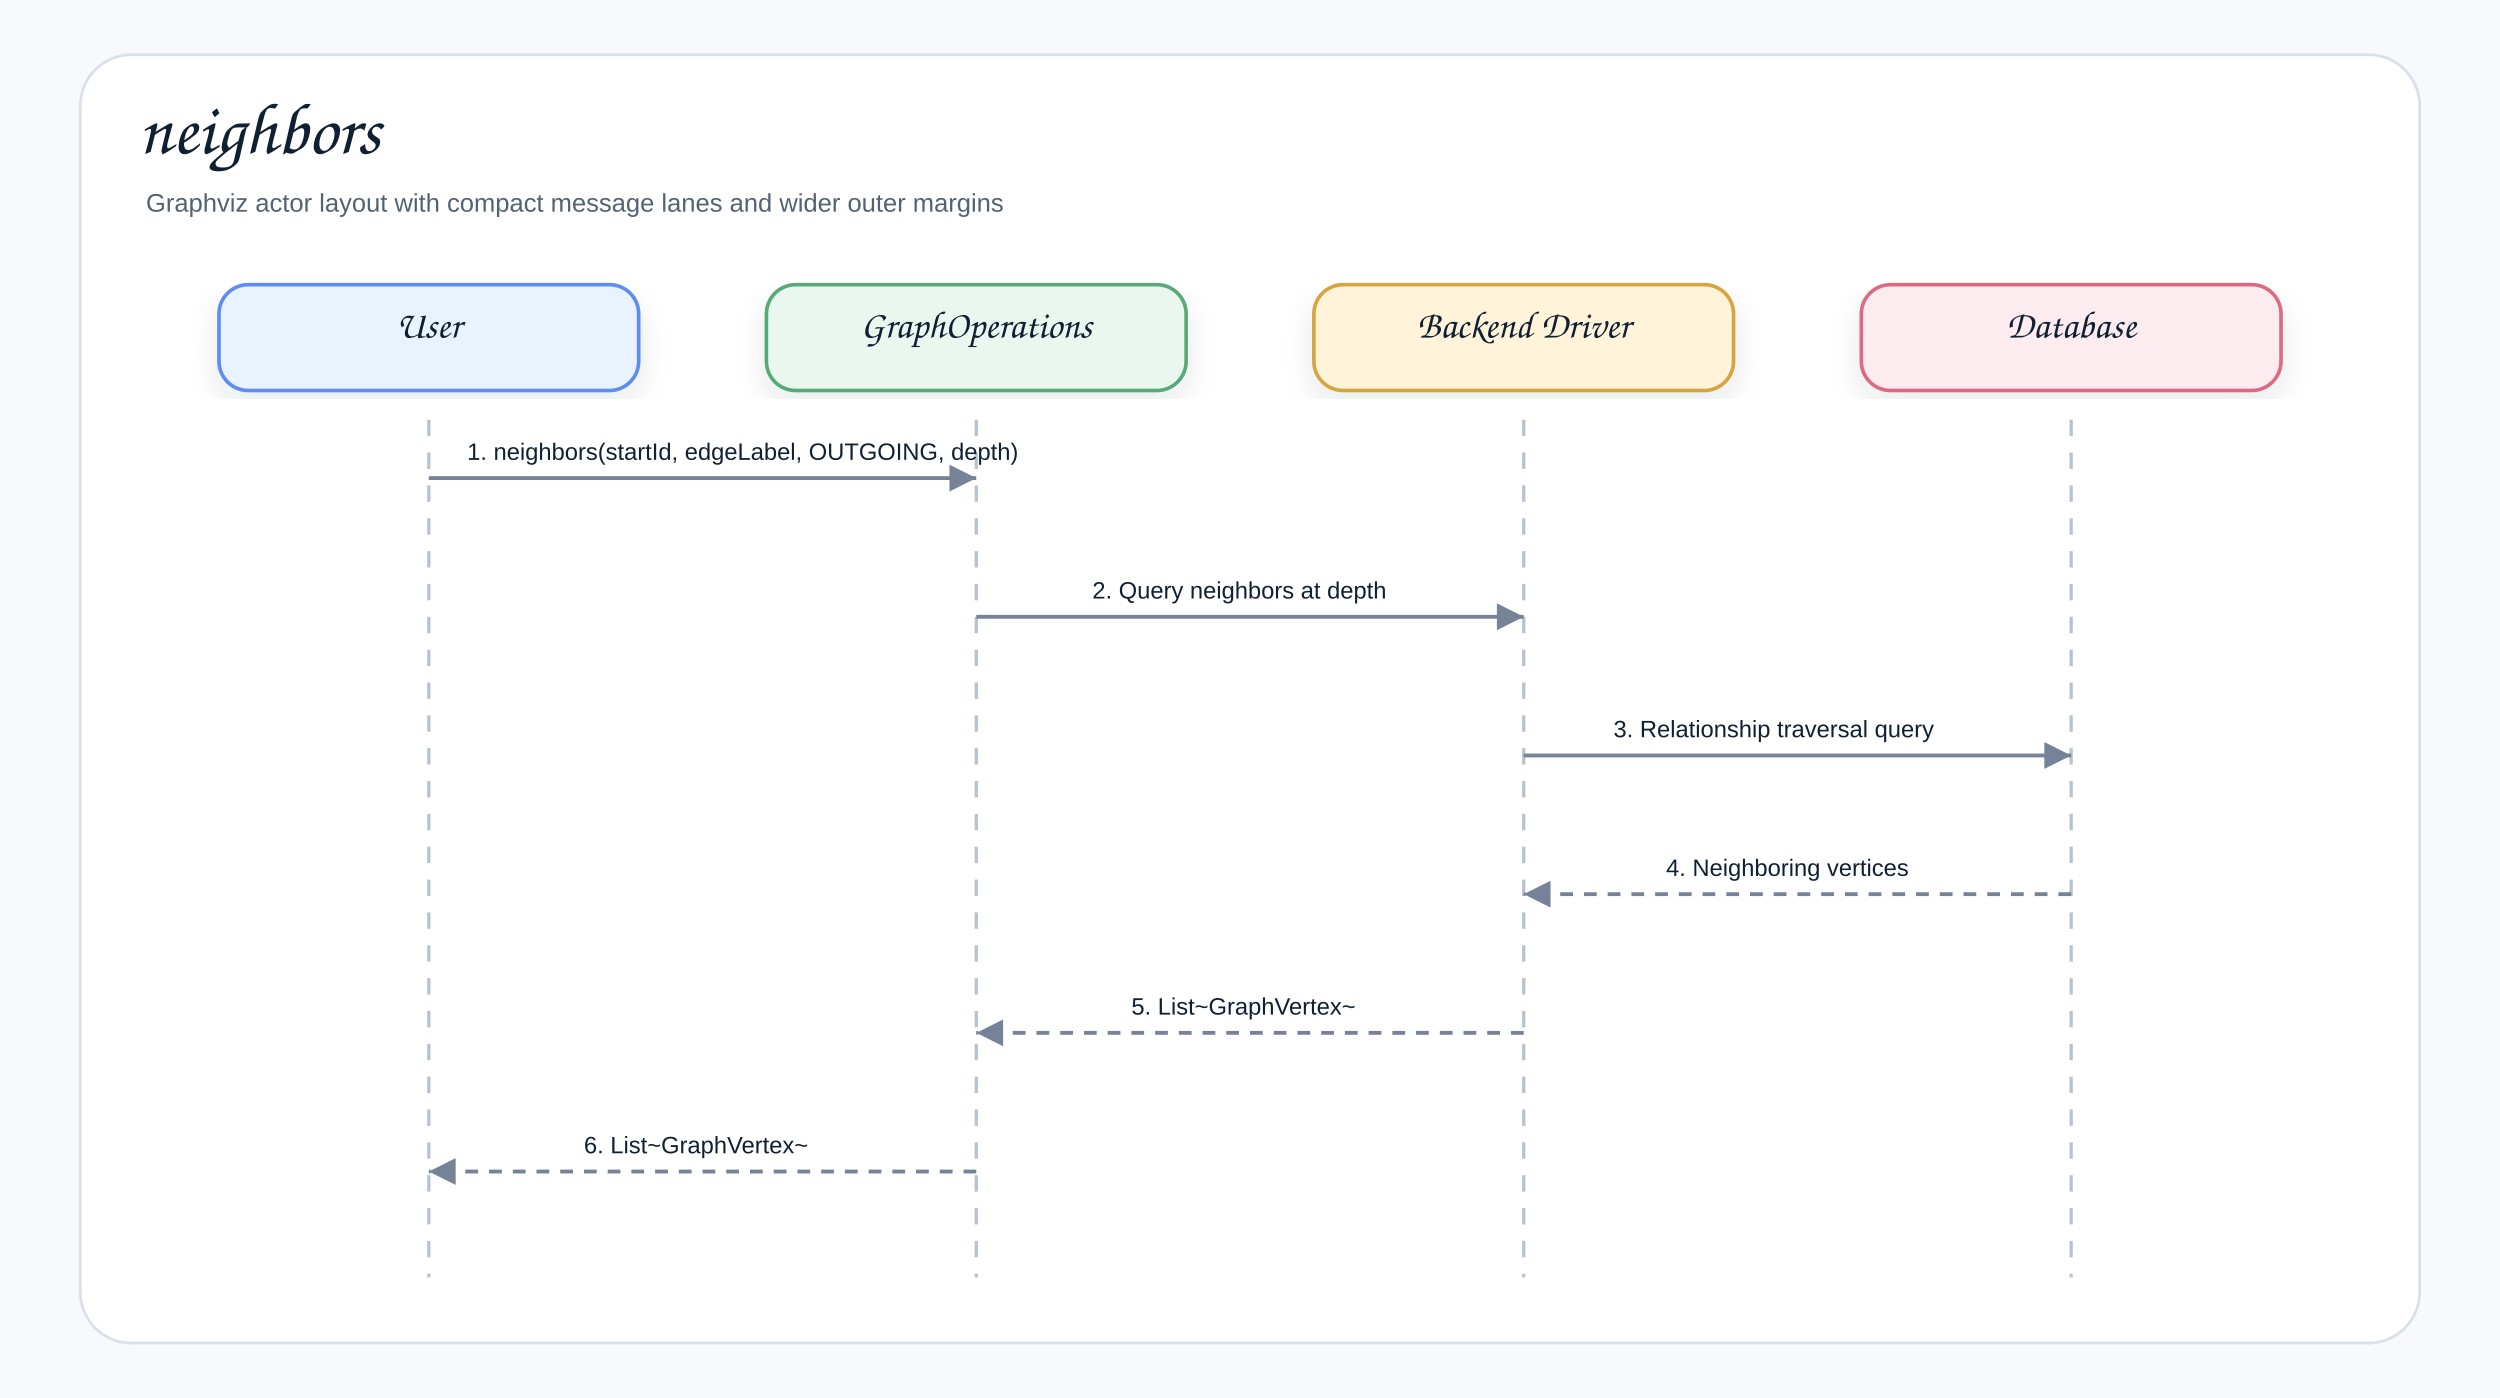
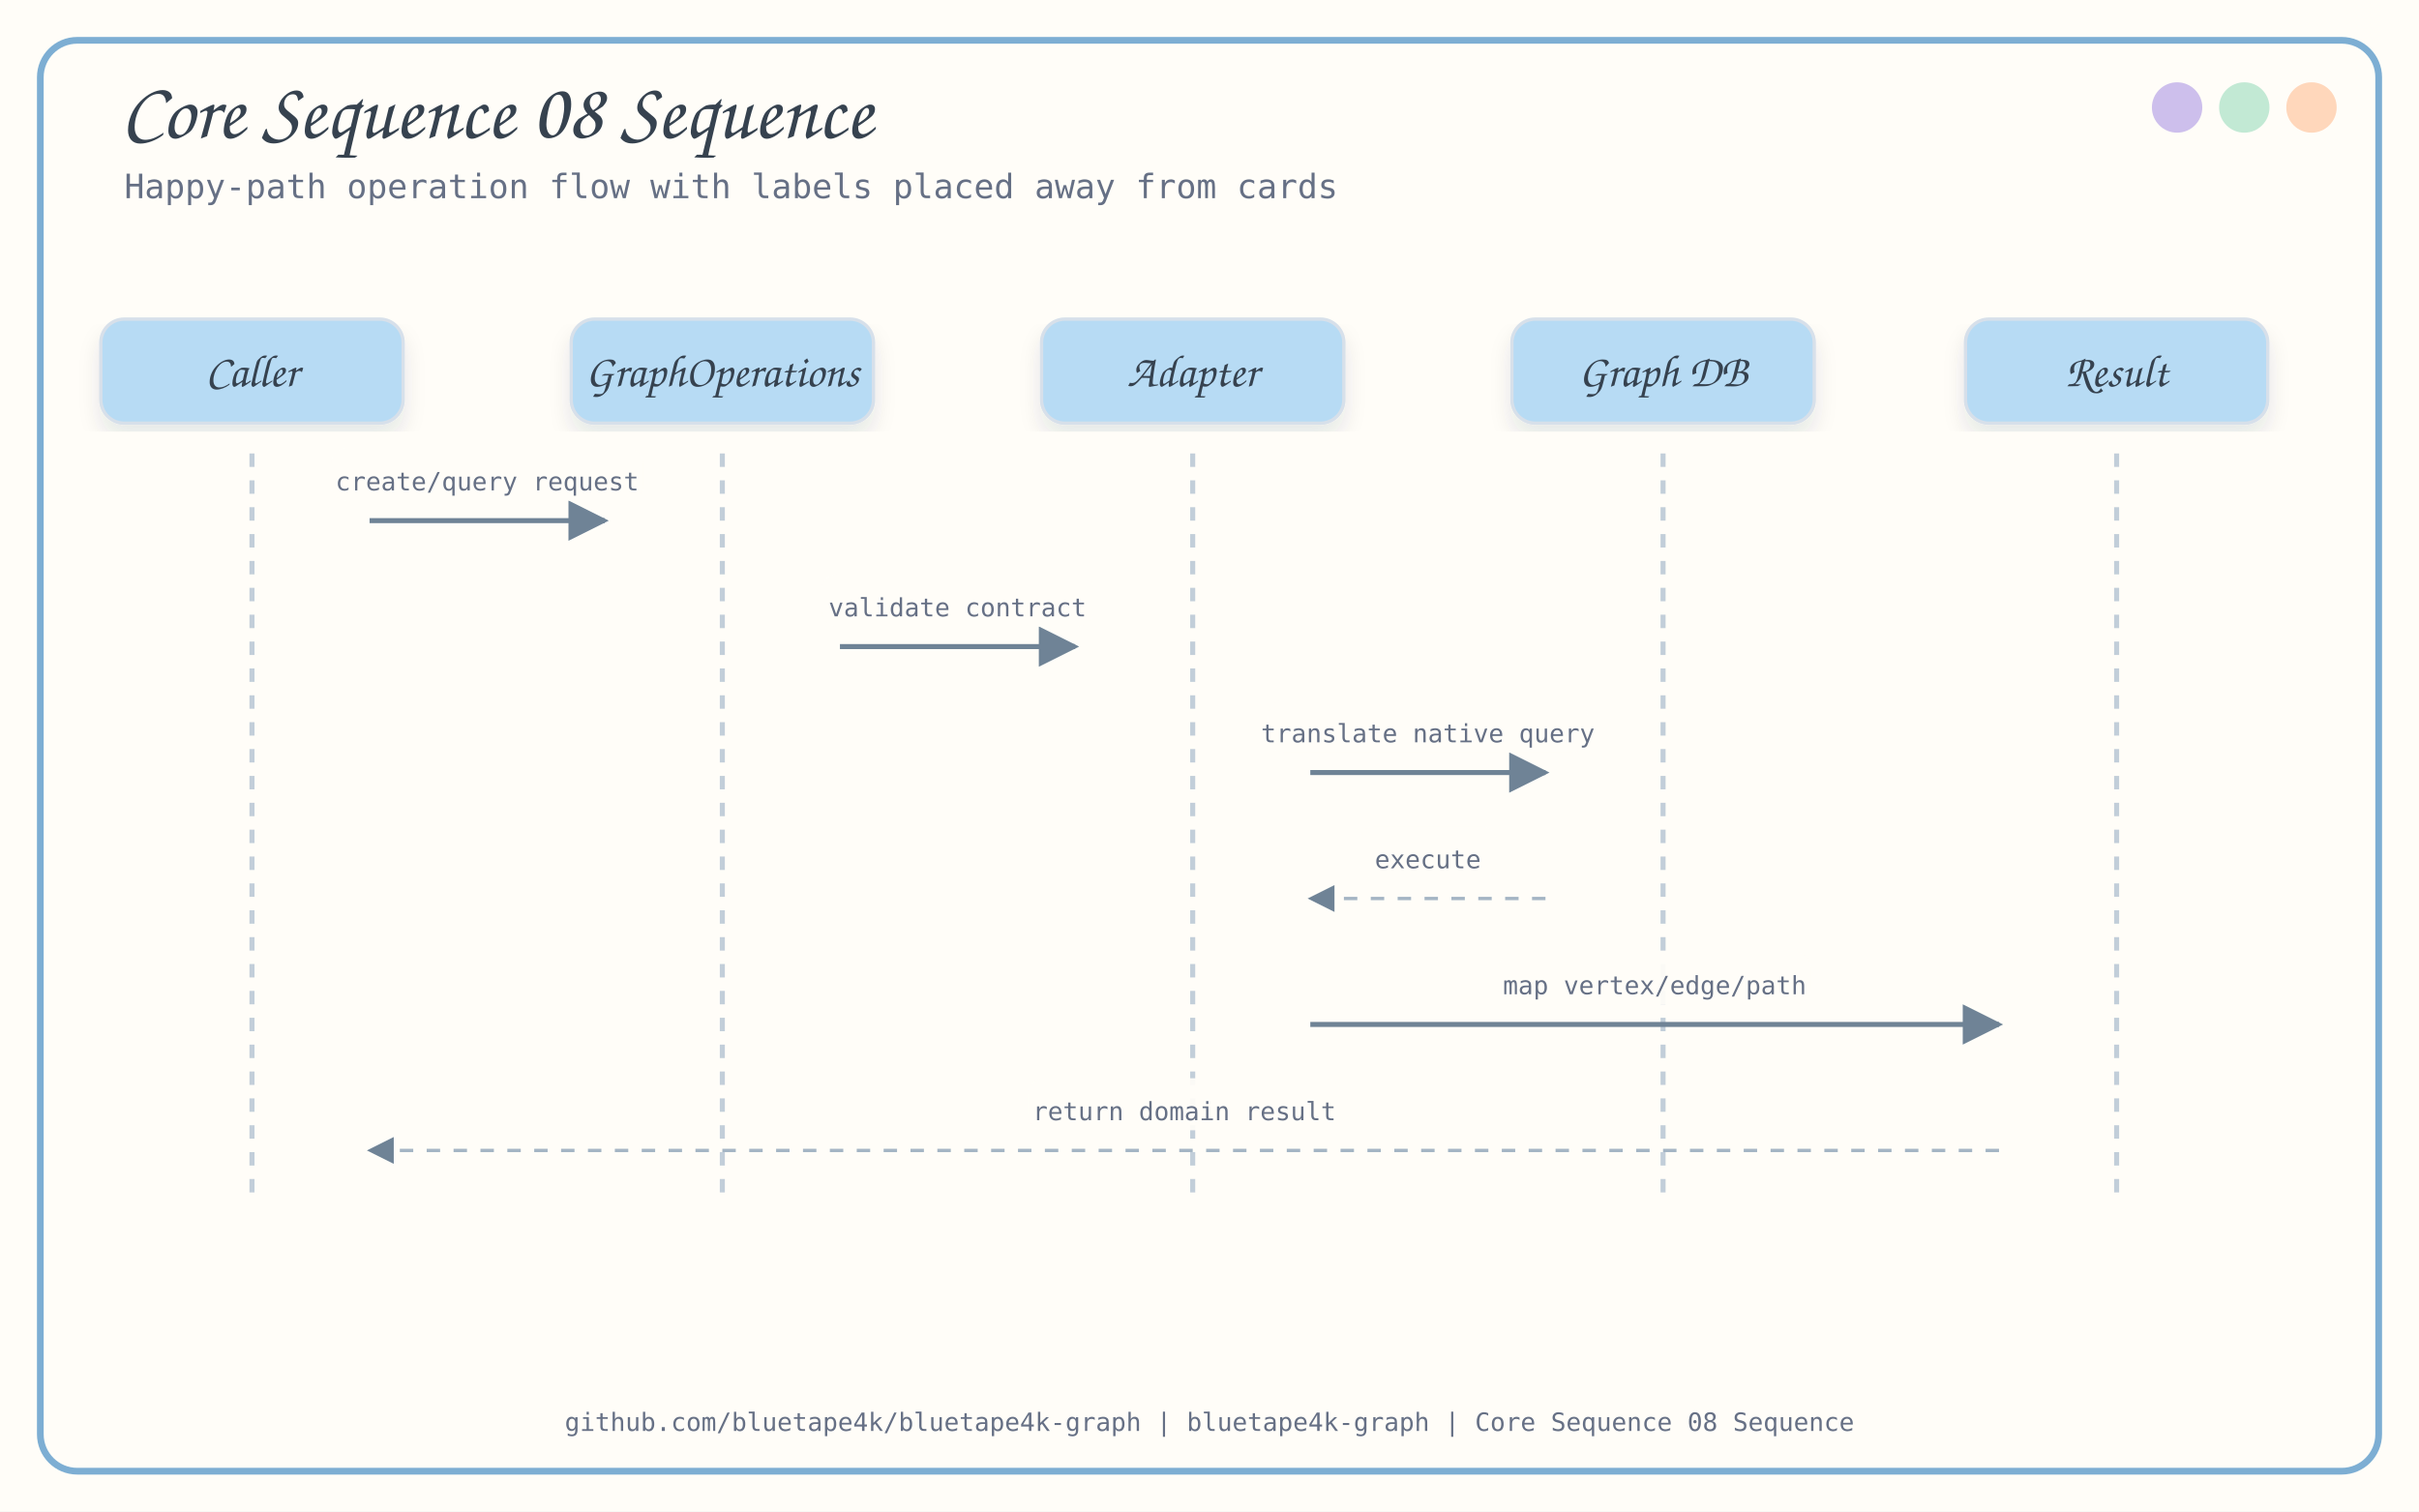
- <svg xmlns="http://www.w3.org/2000/svg" width="1370" height="766" viewBox="0 0 1370 766" role="img" aria-label="neighbors">
+ <svg xmlns="http://www.w3.org/2000/svg" width="1440" height="900" viewBox="0 0 1440 900">
  <defs>
-     <filter id="shadow" x="-8%" y="-8%" width="116%" height="116%">
-       <feDropShadow dx="0" dy="7" stdDeviation="8" flood-color="#1f2937" flood-opacity="0.10" />
+     <filter id="softShadow" x="-8%" y="-8%" width="116%" height="116%">
+       <feDropShadow dx="0" dy="8" stdDeviation="6" flood-color="#26384A" flood-opacity="0.10" />
    </filter>
-     <marker id="arrow" markerWidth="9" markerHeight="9" refX="8" refY="4.5" orient="auto" markerUnits="strokeWidth">
-       <path d="M1,1 L8,4.5 L1,8 Z" fill="#758297" />
+     <marker id="arrow" viewBox="0 0 10 10" refX="9" refY="5" markerWidth="8" markerHeight="8" orient="auto-start-reverse">
+       <path d="M 0 0 L 10 5 L 0 10 z" fill="#6F8396" />
    </marker>
-     <style>
-     .canvas{fill:#f7f9fc}.frame{fill:#fff;stroke:#d8e0ea;stroke-width:1.5}
-     .title{font-family:"Architects Daughter","Comic Sans MS","Comic Sans",cursive;font-size:40px;font-weight:400;fill:#102033}
-     .subtitle{font-family:"Comic Sans MS","Comic Sans","Comic Neue",Arial,sans-serif;font-size:14px;font-weight:400;fill:#536273}
-     .label{font-family:"Architects Daughter","Comic Sans MS","Comic Sans",cursive;font-size:21px;font-weight:400;fill:#102033}
-     .small{font-family:"Comic Sans MS","Comic Sans","Comic Neue",Arial,sans-serif;font-size:12px;font-weight:400;fill:#536273}
-     .strong{font-family:"Comic Sans MS","Comic Sans","Comic Neue",Arial,sans-serif;font-size:13px;font-weight:400;fill:#102033}
-     .card{stroke-width:2.0;filter:url(#shadow)}
-     .line{stroke:#758297;stroke-width:2.1;fill:none;marker-end:url(#arrow)}
-     .dashed{stroke:#758297;stroke-width:2.1;stroke-dasharray:7 6;fill:none;marker-end:url(#arrow)}
-     .lifeline{stroke:#b7c2d1;stroke-width:1.8;stroke-dasharray:9 9}
-   </style>
  </defs>
-   <rect class="canvas" width="1370" height="766" />
-   <rect class="frame" x="44" y="30" width="1282" height="706" rx="28" />
-   <text class="title" x="76" y="84">neighbors</text>
-   <text class="subtitle" x="80" y="116">Graphviz actor layout with compact message lanes and wider outer margins</text>
-   <rect class="card" x="120.0" y="156" width="230" height="58" rx="16" fill="#E8F3FF" stroke="#5B8DEF" />
-   <text class="label" x="235.0" y="185.0" text-anchor="middle">User</text>
-   <line class="lifeline" x1="235.0" y1="230" x2="235.0" y2="700" />
-   <rect class="card" x="420.0" y="156" width="230" height="58" rx="16" fill="#EAF7EF" stroke="#58A978" />
-   <text class="label" x="535.0" y="185.0" text-anchor="middle">GraphOperations</text>
-   <line class="lifeline" x1="535.0" y1="230" x2="535.0" y2="700" />
-   <rect class="card" x="720.0" y="156" width="230" height="58" rx="16" fill="#FFF3D9" stroke="#D6A441" />
-   <text class="label" x="835.0" y="185.0" text-anchor="middle">Backend Driver</text>
-   <line class="lifeline" x1="835.0" y1="230" x2="835.0" y2="700" />
-   <rect class="card" x="1020.0" y="156" width="230" height="58" rx="16" fill="#FDECEF" stroke="#DC6B82" />
-   <text class="label" x="1135.0" y="185.0" text-anchor="middle">Database</text>
-   <line class="lifeline" x1="1135.0" y1="230" x2="1135.0" y2="700" />
-   <rect x="246.0" y="232.0" width="278.0" height="30" rx="10" fill="#ffffff" opacity="0.96" />
-   <text class="strong" x="256.0" y="252.0">1. neighbors(startId, edgeLabel, OUTGOING, depth)</text>
-   <path class="line" d="M235.0 262.0 L535.0 262.0" />
-   <rect x="588.6" y="308.0" width="192.8" height="30" rx="10" fill="#ffffff" opacity="0.96" />
-   <text class="strong" x="598.6" y="328.0">2. Query neighbors at depth</text>
-   <path class="line" d="M535.0 338.0 L835.0 338.0" />
-   <rect x="874.2" y="384.0" width="221.6" height="30" rx="10" fill="#ffffff" opacity="0.96" />
-   <text class="strong" x="884.2" y="404.0">3. Relationship traversal query</text>
-   <path class="line" d="M835.0 414.0 L1135.0 414.0" />
-   <rect x="903.0" y="460.0" width="164.0" height="30" rx="10" fill="#ffffff" opacity="0.96" />
-   <text class="strong" x="913.0" y="480.0">4. Neighboring vertices</text>
-   <path class="dashed" d="M1135.0 490.0 L835.0 490.0" />
-   <rect x="610.0" y="536.0" width="150.0" height="30" rx="10" fill="#ffffff" opacity="0.96" />
-   <text class="strong" x="620.0" y="556.0">5. List~GraphVertex~</text>
-   <path class="dashed" d="M835.0 566.0 L535.0 566.0" />
-   <rect x="310.0" y="612.0" width="150.0" height="30" rx="10" fill="#ffffff" opacity="0.96" />
-   <text class="strong" x="320.0" y="632.0">6. List~GraphVertex~</text>
-   <path class="dashed" d="M535.0 642.0 L235.0 642.0" />
+   <style>
+       .title { font-family: 'Architects Daughter', cursive; font-size: 48px; fill: #36424F; }
+       .subtitle { font-family: 'Comic Mono', monospace; font-size: 20px; fill: #667085; }
+       .label { font-family: 'Architects Daughter', cursive; font-size: 27px; fill: #36424F; }
+       .small { font-family: 'Comic Mono', monospace; font-size: 18px; fill: #536273; }
+       .tiny { font-family: 'Comic Mono', monospace; font-size: 15px; fill: #667085; }
+       .card { stroke: #D7E0EA; stroke-width: 2; filter: url(#softShadow); }
+       .line { stroke: #6F8396; stroke-width: 3; fill: none; marker-end: url(#arrow); }
+       .thin { stroke: #A5B5C4; stroke-width: 2; fill: none; marker-end: url(#arrow); }
+       .dash { stroke: #A5B5C4; stroke-width: 2; stroke-dasharray: 8 8; fill: none; marker-end: url(#arrow); }
+     </style>
+   <rect x="0" y="0" width="1440" height="900" fill="#FFFDF8" />
+   <rect x="24" y="24" width="1392" height="852" rx="22" fill="none" stroke="#7DAED3" stroke-width="4" />
+   <circle cx="1376" cy="64" r="15" fill="#FFD5B8" opacity="0.95" />
+   <circle cx="1336" cy="64" r="15" fill="#BFE8D2" opacity="0.95" />
+   <circle cx="1296" cy="64" r="15" fill="#CBBCEB" opacity="0.95" />
+   <text x="72" y="82" class="title">Core Sequence 08 Sequence</text>
+   <text x="74" y="118" class="subtitle">Happy-path operation flow with labels placed away from cards</text>
+   <text x="720.0" y="852" text-anchor="middle" class="tiny">github.com/bluetape4k/bluetape4k-graph | bluetape4k-graph | Core Sequence 08 Sequence</text>
+   <rect x="60" y="190" width="180" height="62" rx="14" fill="#B7DBF4" class="card" />
+   <text x="150" y="230" text-anchor="middle" class="label">Caller</text>
+   <line x1="150" y1="270" x2="150" y2="710" stroke="#C2CED9" stroke-width="3" stroke-dasharray="8 8" />
+   <rect x="340" y="190" width="180" height="62" rx="14" fill="#B7DBF4" class="card" />
+   <text x="430" y="230" text-anchor="middle" class="label">GraphOperations</text>
+   <line x1="430" y1="270" x2="430" y2="710" stroke="#C2CED9" stroke-width="3" stroke-dasharray="8 8" />
+   <rect x="620" y="190" width="180" height="62" rx="14" fill="#B7DBF4" class="card" />
+   <text x="710" y="230" text-anchor="middle" class="label">Adapter</text>
+   <line x1="710" y1="270" x2="710" y2="710" stroke="#C2CED9" stroke-width="3" stroke-dasharray="8 8" />
+   <rect x="900" y="190" width="180" height="62" rx="14" fill="#B7DBF4" class="card" />
+   <text x="990" y="230" text-anchor="middle" class="label">Graph DB</text>
+   <line x1="990" y1="270" x2="990" y2="710" stroke="#C2CED9" stroke-width="3" stroke-dasharray="8 8" />
+   <rect x="1170" y="190" width="180" height="62" rx="14" fill="#B7DBF4" class="card" />
+   <text x="1260" y="230" text-anchor="middle" class="label">Result</text>
+   <line x1="1260" y1="270" x2="1260" y2="710" stroke="#C2CED9" stroke-width="3" stroke-dasharray="8 8" />
+   <path d="M 220 310 C 290.0 310, 290.0 310, 360 310" class="line" />
+   <rect x="197.0" y="267.0" width="186" height="31" rx="9" fill="#FFFDF8" opacity="0.94" />
+   <text x="290.0" y="292.0" text-anchor="middle" class="tiny">create/query request</text>
+   <path d="M 500 385 C 570.0 385, 570.0 385, 640 385" class="line" />
+   <rect x="489.0" y="342.0" width="162" height="31" rx="9" fill="#FFFDF8" opacity="0.94" />
+   <text x="570.0" y="367.0" text-anchor="middle" class="tiny">validate contract</text>
+   <path d="M 780 460 C 850.0 460, 850.0 460, 920 460" class="line" />
+   <rect x="755.0" y="417.0" width="190" height="31" rx="9" fill="#FFFDF8" opacity="0.94" />
+   <text x="850.0" y="442.0" text-anchor="middle" class="tiny">translate native query</text>
+   <path d="M 920 535 C 850.0 535, 850.0 535, 780 535" class="dash" />
+   <rect x="809.0" y="492.0" width="82" height="31" rx="9" fill="#FFFDF8" opacity="0.94" />
+   <text x="850.0" y="517.0" text-anchor="middle" class="tiny">execute</text>
+   <path d="M 780 610 C 985.0 610, 985.0 610, 1190 610" class="line" />
+   <rect x="892.0" y="567.0" width="186" height="31" rx="9" fill="#FFFDF8" opacity="0.94" />
+   <text x="985.0" y="592.0" text-anchor="middle" class="tiny">map vertex/edge/path</text>
+   <path d="M 1190 685 C 705.0 685, 705.0 685, 220 685" class="dash" />
+   <rect x="612.0" y="642.0" width="186" height="31" rx="9" fill="#FFFDF8" opacity="0.94" />
+   <text x="705.0" y="667.0" text-anchor="middle" class="tiny">return domain result</text>
</svg>
